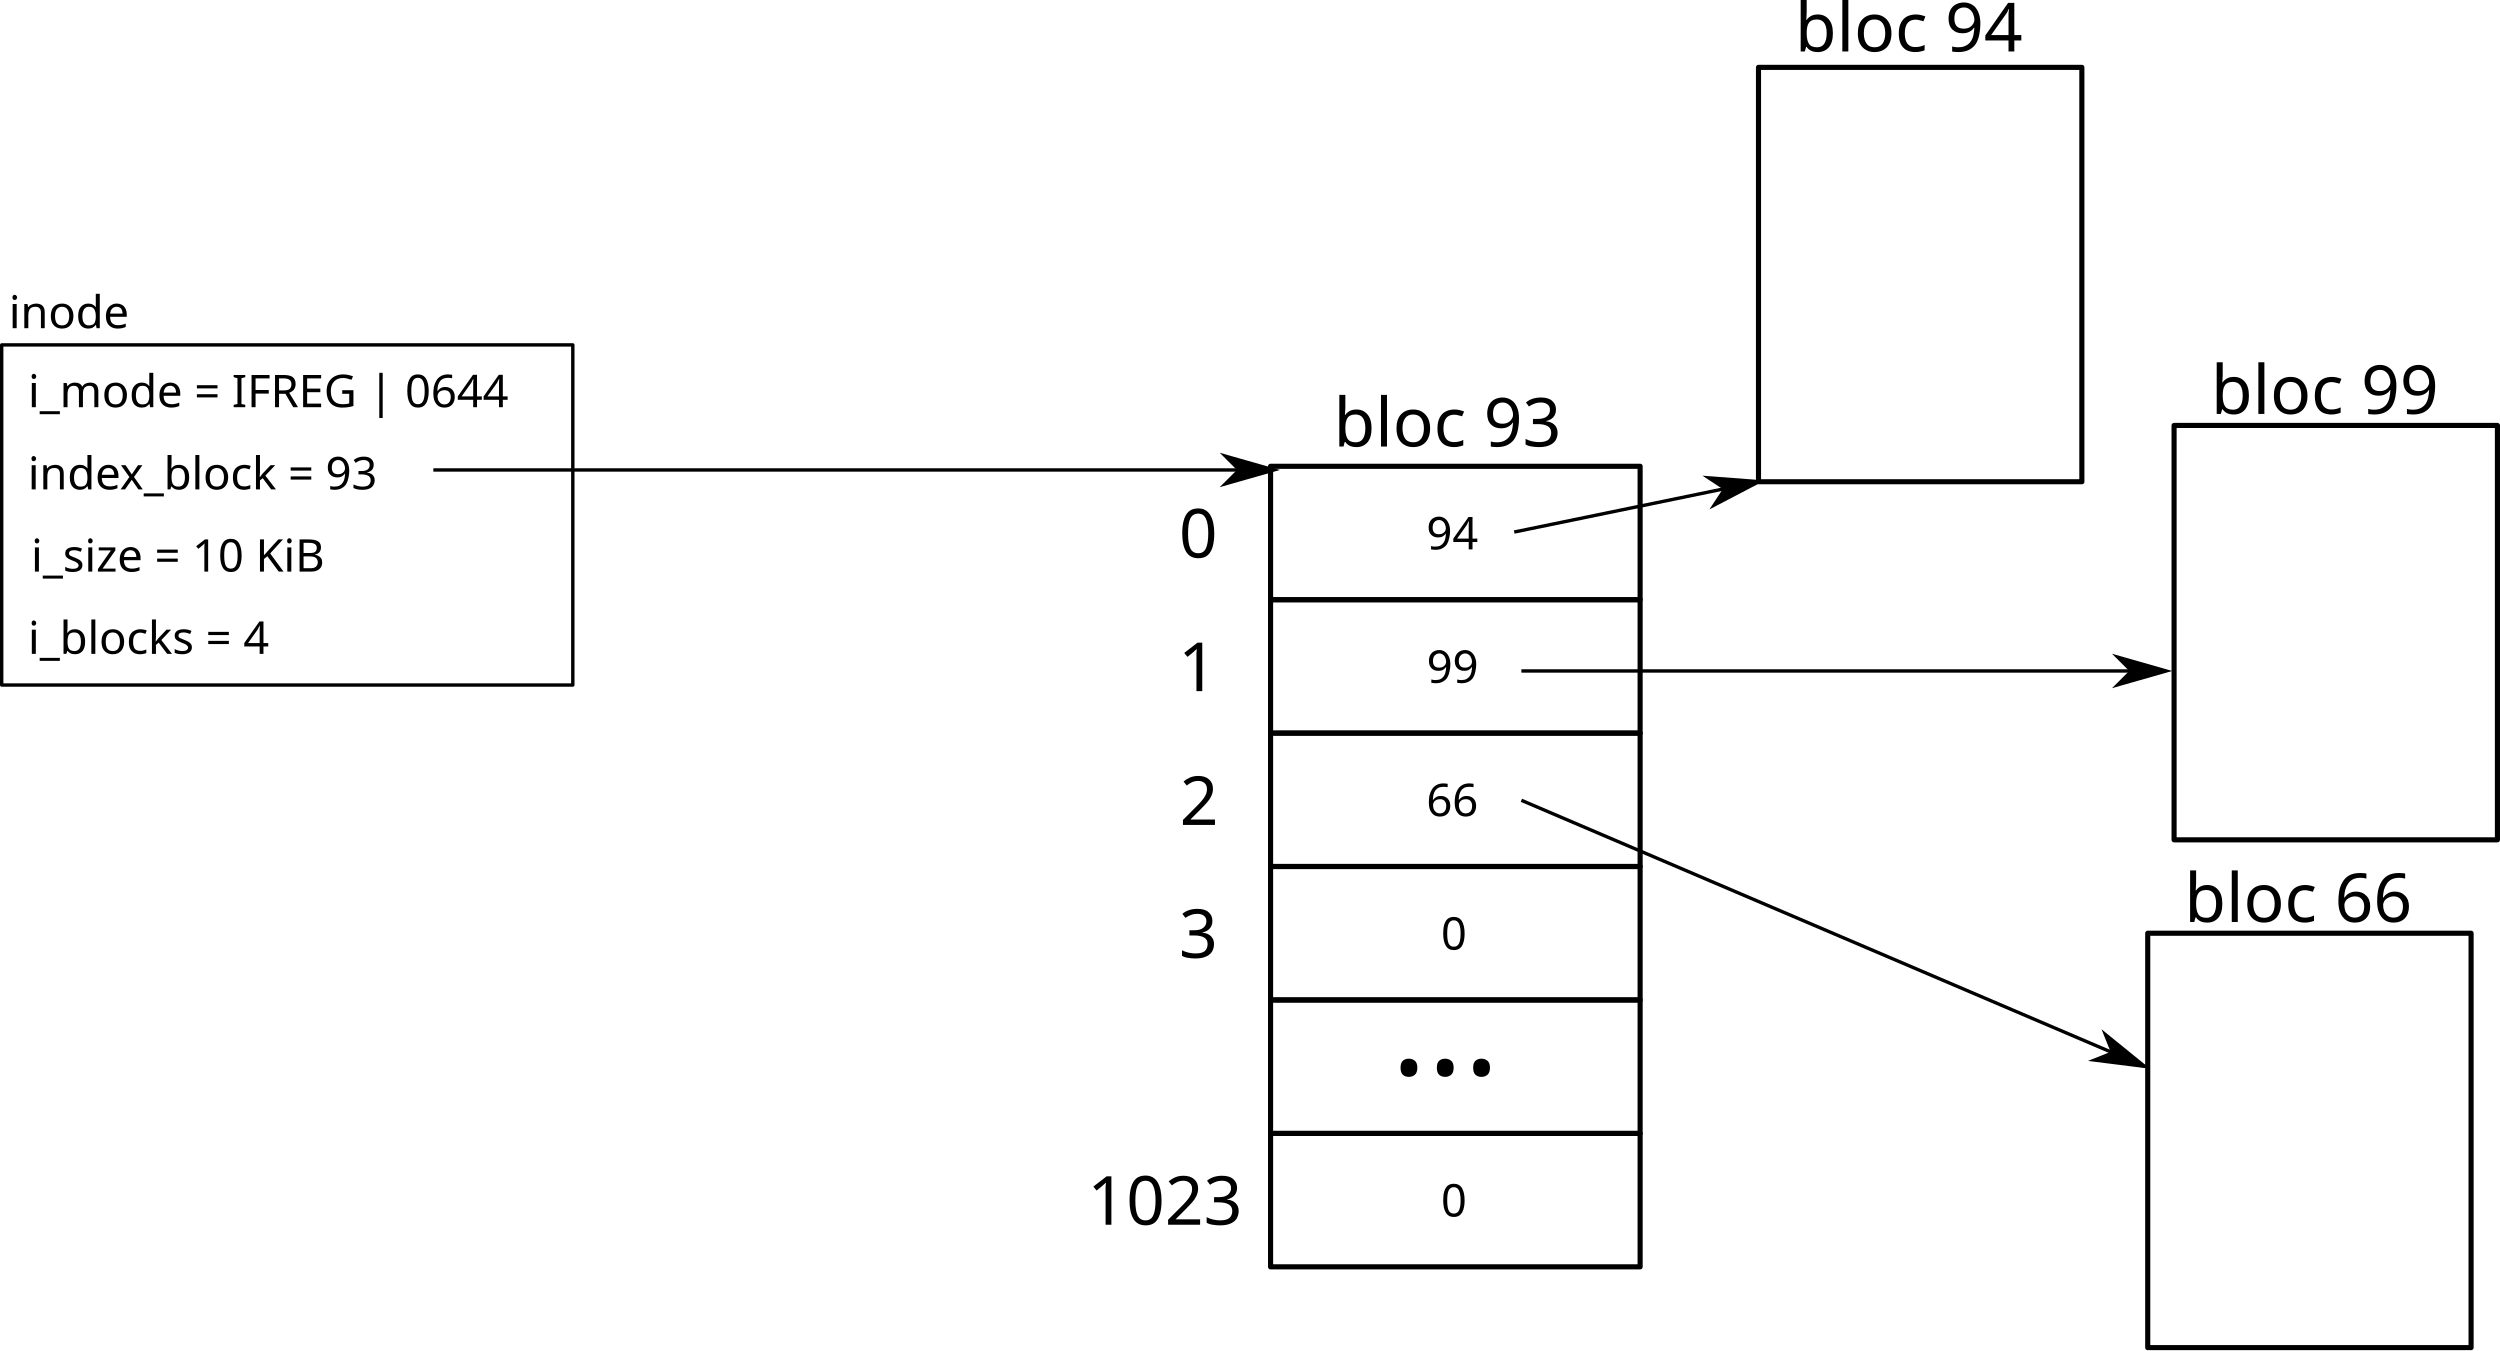
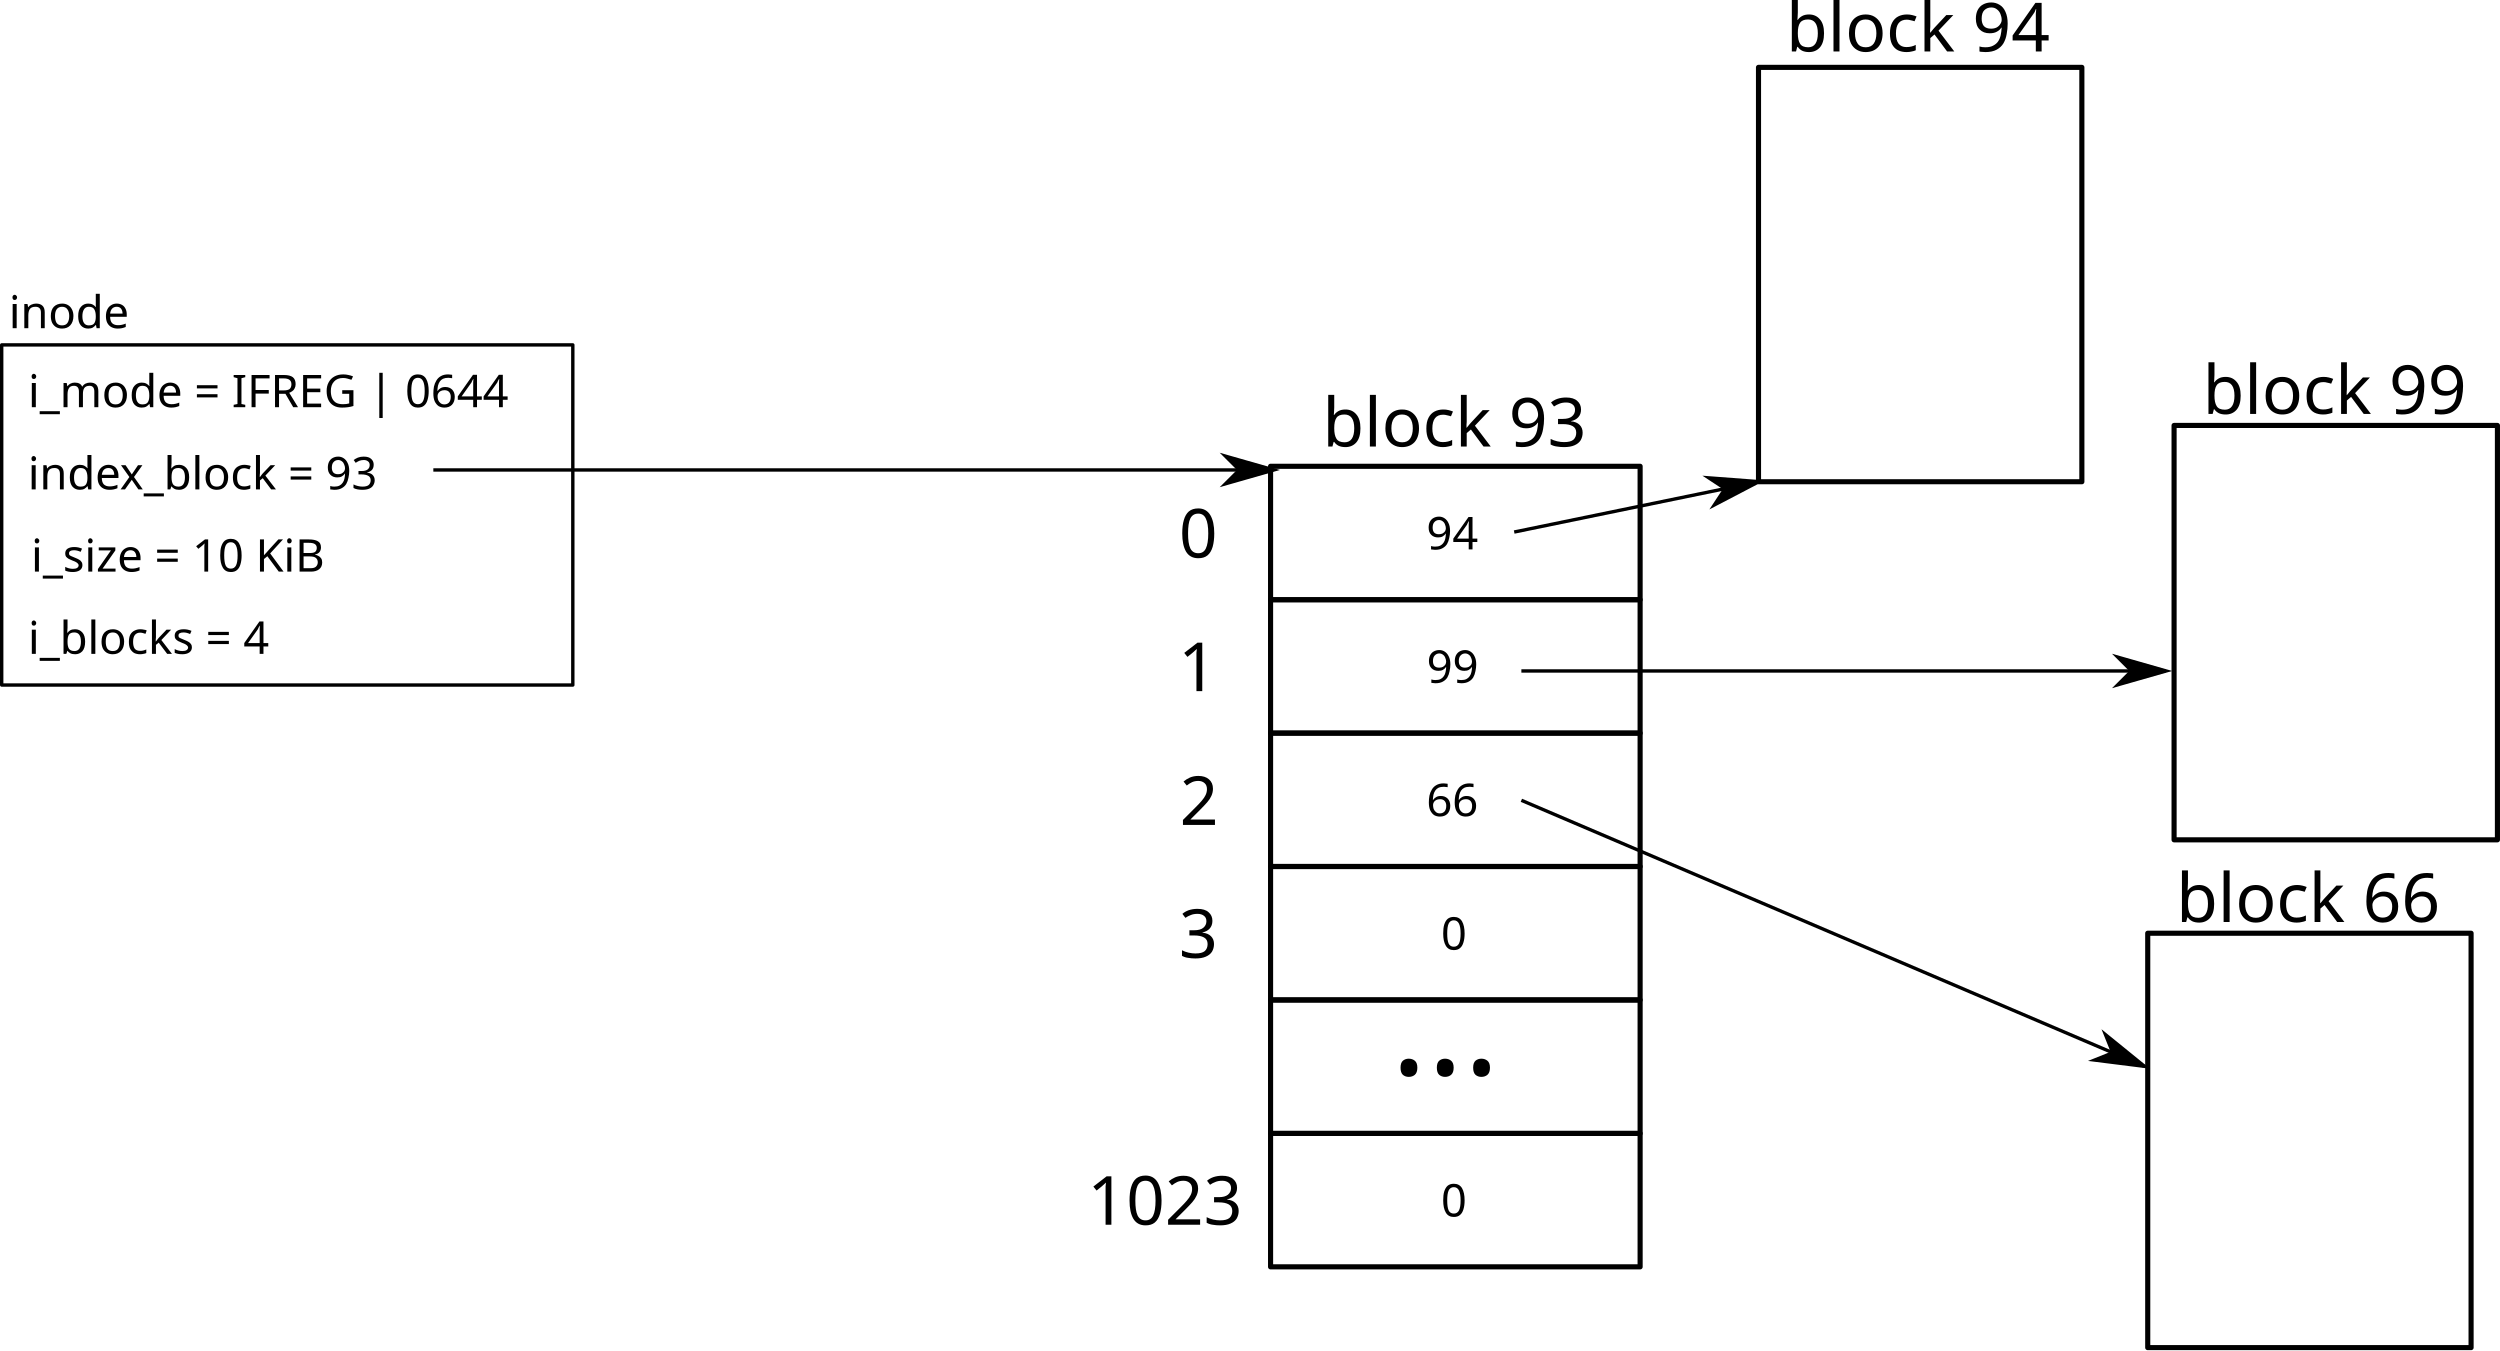
<svg xmlns="http://www.w3.org/2000/svg" xmlns:xlink="http://www.w3.org/1999/xlink" width="195.273mm" height="105.461mm" viewBox="0 0 195.273 105.461" version="1.1" id="svg8">
  <defs id="defs2">
    <marker orient="auto" refY="0" refX="0" id="marker6240" style="overflow:visible">
      <path id="path6238" d="M 0,0 5,-5 -12.5,0 5,5 Z" style="fill:#000000;fill-opacity:1;fill-rule:evenodd;stroke:#000000;stroke-width:1pt;stroke-opacity:1" transform="matrix(-0.8,0,0,-0.8,-10,0)" />
    </marker>
    <marker orient="auto" refY="0" refX="0" id="marker5019" style="overflow:visible">
      <path id="path5017" d="M 0,0 5,-5 -12.5,0 5,5 Z" style="fill:#000000;fill-opacity:1;fill-rule:evenodd;stroke:#000000;stroke-width:1pt;stroke-opacity:1" transform="matrix(-0.8,0,0,-0.8,-10,0)" />
    </marker>
    <marker style="overflow:visible" id="marker4977" refX="0" refY="0" orient="auto">
      <path transform="matrix(-0.8,0,0,-0.8,-10,0)" style="fill:#000000;fill-opacity:1;fill-rule:evenodd;stroke:#000000;stroke-width:1pt;stroke-opacity:1" d="M 0,0 5,-5 -12.5,0 5,5 Z" id="path4975" />
    </marker>
    <marker orient="auto" refY="0" refX="0" id="Arrow1Lend" style="overflow:visible">
      <path id="path4662" d="M 0,0 5,-5 -12.5,0 5,5 Z" style="fill:#000000;fill-opacity:1;fill-rule:evenodd;stroke:#000000;stroke-width:1pt;stroke-opacity:1" transform="matrix(-0.8,0,0,-0.8,-10,0)" />
    </marker>
    <marker orient="auto" refY="0" refX="0" id="Arrow1Mend" style="overflow:visible">
      <path id="path4668" d="M 0,0 5,-5 -12.5,0 5,5 Z" style="fill:#000000;fill-opacity:1;fill-rule:evenodd;stroke:#000000;stroke-width:1pt;stroke-opacity:1" transform="matrix(-0.4,0,0,-0.4,-4,0)" />
    </marker>
  </defs>
  <g id="layer1" transform="translate(-9.014623,-3.381488)">
    <rect style="opacity:1;fill:none;fill-opacity:1;fill-rule:evenodd;stroke:#000000;stroke-width:0.4;stroke-linejoin:round;stroke-miterlimit:4;stroke-dasharray:none;stroke-dashoffset:0.934;stroke-opacity:1" id="rect815-8" width="28.865" height="10.424" x="108.258" y="39.802" />
    <use height="100%" width="100%" x="0" y="0" xlink:href="#rect815-8" transform="translate(0,10.42351)" id="use4609" />
    <use height="100%" width="100%" x="0" y="0" xlink:href="#rect815-8" transform="translate(3.6666667e-8,20.83798)" id="use4611" />
    <use height="100%" width="100%" x="0" y="0" xlink:href="#rect815-8" transform="translate(3.6666667e-8,31.26149)" id="use4613" />
    <use height="100%" width="100%" x="0" y="0" xlink:href="#rect815-8" transform="translate(3.6666667e-8,41.685)" id="use4615" />
    <use height="100%" width="100%" x="0" y="0" xlink:href="#rect815-8" transform="translate(3.6666667e-8,52.10852)" id="use4617" />
    <rect style="opacity:1;fill:none;fill-opacity:1;fill-rule:evenodd;stroke:#000000;stroke-width:0.4;stroke-linejoin:round;stroke-miterlimit:4;stroke-dasharray:none;stroke-dashoffset:0.934;stroke-opacity:1" id="rect4628" width="25.257" height="32.366" x="146.37" y="8.643" />
    <rect style="opacity:1;fill:none;fill-opacity:1;fill-rule:evenodd;stroke:#000000;stroke-width:0.4;stroke-linejoin:round;stroke-miterlimit:4;stroke-dasharray:none;stroke-dashoffset:0.934;stroke-opacity:1" id="rect4628-7" width="25.257" height="32.366" x="176.772" y="76.276" />
    <rect style="opacity:1;fill:none;fill-opacity:1;fill-rule:evenodd;stroke:#000000;stroke-width:0.4;stroke-linejoin:round;stroke-miterlimit:4;stroke-dasharray:none;stroke-dashoffset:0.934;stroke-opacity:1" id="rect4628-76" width="25.257" height="32.366" x="178.83" y="36.613" />
    <path style="fill:none;fill-rule:evenodd;stroke:#000000;stroke-width:0.265;stroke-linecap:butt;stroke-linejoin:miter;stroke-miterlimit:4;stroke-dasharray:none;stroke-opacity:1;marker-end:url(#Arrow1Lend)" d="m 127.287,44.938 19.083,-3.929" id="path4657" />
    <path style="fill:none;fill-rule:evenodd;stroke:#000000;stroke-width:0.265px;stroke-linecap:butt;stroke-linejoin:miter;stroke-opacity:1;marker-end:url(#marker4977)" d="m 127.848,55.79 h 50.327" id="path4967" />
    <path style="fill:none;fill-rule:evenodd;stroke:#000000;stroke-width:0.265px;stroke-linecap:butt;stroke-linejoin:miter;stroke-opacity:1;marker-end:url(#marker5019)" d="m 127.848,65.892 48.643,20.767" id="path5009" />
    <text xml:space="preserve" style="font-style:normal;font-weight:normal;font-size:10.583px;line-height:125%;font-family:sans-serif;letter-spacing:0px;word-spacing:0px;fill:#000000;fill-opacity:1;stroke:none;stroke-width:0.265px;stroke-linecap:butt;stroke-linejoin:miter;stroke-opacity:1" x="3.469" y="59.444" id="text5115-2" />
    <text xml:space="preserve" style="font-style:normal;font-weight:normal;font-size:10.583px;line-height:125%;font-family:sans-serif;letter-spacing:0px;word-spacing:0px;fill:#000000;fill-opacity:1;stroke:none;stroke-width:0.265px;stroke-linecap:butt;stroke-linejoin:miter;stroke-opacity:1" x="117.644" y="87.355" id="text5161">
      <tspan id="tspan5159" x="117.644" y="87.355" style="stroke-width:0.265px">...</tspan>
    </text>
    <text xml:space="preserve" style="font-style:normal;font-weight:normal;font-size:10.583px;line-height:125%;font-family:sans-serif;letter-spacing:0px;word-spacing:0px;fill:#000000;fill-opacity:1;stroke:none;stroke-width:0.265px;stroke-linecap:butt;stroke-linejoin:miter;stroke-opacity:1" x="101.095" y="46.94" id="text5165">
      <tspan id="tspan5163" x="101.095" y="46.94" style="font-style:normal;font-variant:normal;font-weight:normal;font-stretch:normal;font-size:5.292px;font-family:sans-serif;-inkscape-font-specification:'sans-serif, Normal';font-variant-ligatures:normal;font-variant-caps:normal;font-variant-numeric:normal;font-feature-settings:normal;text-align:start;writing-mode:lr-tb;text-anchor:start;stroke-width:0.265px">0</tspan>
    </text>
    <text xml:space="preserve" style="font-style:normal;font-weight:normal;font-size:10.583px;line-height:125%;font-family:sans-serif;letter-spacing:0px;word-spacing:0px;fill:#000000;fill-opacity:1;stroke:none;stroke-width:0.265px;stroke-linecap:butt;stroke-linejoin:miter;stroke-opacity:1" x="101.047" y="57.366" id="text5165-9">
      <tspan id="tspan5163-4" x="101.047" y="57.366" style="font-style:normal;font-variant:normal;font-weight:normal;font-stretch:normal;font-size:5.292px;font-family:sans-serif;-inkscape-font-specification:'sans-serif, Normal';font-variant-ligatures:normal;font-variant-caps:normal;font-variant-numeric:normal;font-feature-settings:normal;text-align:start;writing-mode:lr-tb;text-anchor:start;stroke-width:0.265px">1</tspan>
    </text>
    <text xml:space="preserve" style="font-style:normal;font-weight:normal;font-size:10.583px;line-height:125%;font-family:sans-serif;letter-spacing:0px;word-spacing:0px;fill:#000000;fill-opacity:1;stroke:none;stroke-width:0.265px;stroke-linecap:butt;stroke-linejoin:miter;stroke-opacity:1" x="101.165" y="67.816" id="text5165-6">
      <tspan id="tspan5163-9" x="101.165" y="67.816" style="font-style:normal;font-variant:normal;font-weight:normal;font-stretch:normal;font-size:5.292px;font-family:sans-serif;-inkscape-font-specification:'sans-serif, Normal';font-variant-ligatures:normal;font-variant-caps:normal;font-variant-numeric:normal;font-feature-settings:normal;text-align:start;writing-mode:lr-tb;text-anchor:start;stroke-width:0.265px">2</tspan>
    </text>
    <text xml:space="preserve" style="font-style:normal;font-weight:normal;font-size:10.583px;line-height:125%;font-family:sans-serif;letter-spacing:0px;word-spacing:0px;fill:#000000;fill-opacity:1;stroke:none;stroke-width:0.265px;stroke-linecap:butt;stroke-linejoin:miter;stroke-opacity:1" x="101.104" y="78.202" id="text5165-2">
      <tspan id="tspan5163-2" x="101.104" y="78.202" style="font-style:normal;font-variant:normal;font-weight:normal;font-stretch:normal;font-size:5.292px;font-family:sans-serif;-inkscape-font-specification:'sans-serif, Normal';font-variant-ligatures:normal;font-variant-caps:normal;font-variant-numeric:normal;font-feature-settings:normal;text-align:start;writing-mode:lr-tb;text-anchor:start;stroke-width:0.265px">3</tspan>
    </text>
    <text xml:space="preserve" style="font-style:normal;font-weight:normal;font-size:10.583px;line-height:125%;font-family:sans-serif;letter-spacing:0px;word-spacing:0px;fill:#000000;fill-opacity:1;stroke:none;stroke-width:0.265px;stroke-linecap:butt;stroke-linejoin:miter;stroke-opacity:1" x="93.948" y="99.049" id="text5165-4">
      <tspan id="tspan5163-7" x="93.948" y="99.049" style="font-style:normal;font-variant:normal;font-weight:normal;font-stretch:normal;font-size:5.292px;font-family:sans-serif;-inkscape-font-specification:'sans-serif, Normal';font-variant-ligatures:normal;font-variant-caps:normal;font-variant-numeric:normal;font-feature-settings:normal;text-align:start;writing-mode:lr-tb;text-anchor:start;stroke-width:0.265px">1023</tspan>
    </text>
-     <text xml:space="preserve" style="font-style:normal;font-weight:normal;font-size:10.583px;line-height:125%;font-family:sans-serif;letter-spacing:0px;word-spacing:0px;fill:#000000;fill-opacity:1;stroke:none;stroke-width:0.265px;stroke-linecap:butt;stroke-linejoin:miter;stroke-opacity:1" x="113.175" y="38.259" id="text5165-4-7">
-       <tspan id="tspan5163-7-5" x="113.175" y="38.259" style="font-style:normal;font-variant:normal;font-weight:normal;font-stretch:normal;font-size:5.292px;font-family:sans-serif;-inkscape-font-specification:'sans-serif, Normal';font-variant-ligatures:normal;font-variant-caps:normal;font-variant-numeric:normal;font-feature-settings:normal;text-align:start;writing-mode:lr-tb;text-anchor:start;stroke-width:0.265px">bloc 93</tspan>
+     <text xml:space="preserve" style="font-style:normal;font-weight:normal;font-size:10.583px;line-height:125%;font-family:sans-serif;letter-spacing:0px;word-spacing:0px;fill:#000000;fill-opacity:1;stroke:none;stroke-width:0.265px;stroke-linecap:butt;stroke-linejoin:miter;stroke-opacity:1" x="112.308" y="38.259" id="text5165-4-7">
+       <tspan id="tspan5163-7-5" x="112.308" y="38.259" style="font-style:normal;font-variant:normal;font-weight:normal;font-stretch:normal;font-size:5.292px;font-family:sans-serif;-inkscape-font-specification:'sans-serif, Normal';font-variant-ligatures:normal;font-variant-caps:normal;font-variant-numeric:normal;font-feature-settings:normal;text-align:start;writing-mode:lr-tb;text-anchor:start;stroke-width:0.265px">block 93</tspan>
    </text>
    <text xml:space="preserve" style="font-style:normal;font-variant:normal;font-weight:normal;font-stretch:normal;font-size:3.528px;line-height:125%;font-family:sans-serif;-inkscape-font-specification:'sans-serif, Normal';font-variant-ligatures:normal;font-variant-caps:normal;font-variant-numeric:normal;font-feature-settings:normal;text-align:start;letter-spacing:0px;word-spacing:0px;writing-mode:lr-tb;text-anchor:start;fill:#000000;fill-opacity:1;stroke:none;stroke-width:0.265px;stroke-linecap:butt;stroke-linejoin:miter;stroke-opacity:1" x="9.708" y="29.013" id="text5506">
      <tspan id="tspan5504" x="9.708" y="29.013" style="stroke-width:0.265px">inode</tspan>
    </text>
    <text xml:space="preserve" style="font-style:normal;font-variant:normal;font-weight:normal;font-stretch:normal;font-size:3.528px;line-height:125%;font-family:sans-serif;-inkscape-font-specification:'sans-serif, Normal';font-variant-ligatures:normal;font-variant-caps:normal;font-variant-numeric:normal;font-feature-settings:normal;text-align:start;letter-spacing:0px;word-spacing:0px;writing-mode:lr-tb;text-anchor:start;fill:#000000;fill-opacity:1;stroke:none;stroke-width:0.265px;stroke-linecap:butt;stroke-linejoin:miter;stroke-opacity:1" x="11.205" y="35.187" id="text5510">
      <tspan id="tspan5508" x="11.205" y="35.187" style="stroke-width:0.265px">i_mode = IFREG | 0644</tspan>
    </text>
    <text xml:space="preserve" style="font-style:normal;font-variant:normal;font-weight:normal;font-stretch:normal;font-size:3.528px;line-height:125%;font-family:sans-serif;-inkscape-font-specification:'sans-serif, Normal';font-variant-ligatures:normal;font-variant-caps:normal;font-variant-numeric:normal;font-feature-settings:normal;text-align:start;letter-spacing:0px;word-spacing:0px;writing-mode:lr-tb;text-anchor:start;fill:#000000;fill-opacity:1;stroke:none;stroke-width:0.265px;stroke-linecap:butt;stroke-linejoin:miter;stroke-opacity:1" x="11.193" y="41.61" id="text5514">
      <tspan id="tspan5512" x="11.193" y="41.61" style="stroke-width:0.265px">index_block = 93</tspan>
    </text>
    <text xml:space="preserve" style="font-style:normal;font-variant:normal;font-weight:normal;font-stretch:normal;font-size:3.528px;line-height:125%;font-family:sans-serif;-inkscape-font-specification:'sans-serif, Normal';font-variant-ligatures:normal;font-variant-caps:normal;font-variant-numeric:normal;font-feature-settings:normal;text-align:start;letter-spacing:0px;word-spacing:0px;writing-mode:lr-tb;text-anchor:start;fill:#000000;fill-opacity:1;stroke:none;stroke-width:0.265px;stroke-linecap:butt;stroke-linejoin:miter;stroke-opacity:1" x="11.445" y="48.034" id="text5518">
      <tspan id="tspan5516" x="11.445" y="48.034" style="stroke-width:0.265px">i_size = 10 KiB</tspan>
    </text>
    <text xml:space="preserve" style="font-style:normal;font-variant:normal;font-weight:normal;font-stretch:normal;font-size:3.528px;line-height:125%;font-family:sans-serif;-inkscape-font-specification:'sans-serif, Normal';font-variant-ligatures:normal;font-variant-caps:normal;font-variant-numeric:normal;font-feature-settings:normal;text-align:start;letter-spacing:0px;word-spacing:0px;writing-mode:lr-tb;text-anchor:start;fill:#000000;fill-opacity:1;stroke:none;stroke-width:0.265px;stroke-linecap:butt;stroke-linejoin:miter;stroke-opacity:1" x="11.205" y="54.457" id="text5522">
      <tspan id="tspan5520" x="11.205" y="54.457" style="stroke-width:0.265px">i_blocks = 4</tspan>
    </text>
    <rect style="opacity:1;fill:none;fill-opacity:1;fill-rule:evenodd;stroke:#000000;stroke-width:0.265;stroke-linejoin:round;stroke-miterlimit:4;stroke-dasharray:none;stroke-dashoffset:0.934;stroke-opacity:1" id="rect5524" width="44.61" height="26.567" x="9.147" y="30.322" />
    <path style="fill:none;fill-rule:evenodd;stroke:#000000;stroke-width:0.265;stroke-linecap:butt;stroke-linejoin:miter;stroke-miterlimit:4;stroke-dasharray:none;stroke-opacity:1;marker-end:url(#marker6240)" d="M 42.862,40.09 H 108.479" id="path6230" />
-     <text xml:space="preserve" style="font-style:normal;font-weight:normal;font-size:10.583px;line-height:125%;font-family:sans-serif;letter-spacing:0px;word-spacing:0px;fill:#000000;fill-opacity:1;stroke:none;stroke-width:0.265px;stroke-linecap:butt;stroke-linejoin:miter;stroke-opacity:1" x="149.209" y="7.402" id="text5165-4-7-9">
-       <tspan id="tspan5163-7-5-2" x="149.209" y="7.402" style="font-style:normal;font-variant:normal;font-weight:normal;font-stretch:normal;font-size:5.292px;font-family:sans-serif;-inkscape-font-specification:'sans-serif, Normal';font-variant-ligatures:normal;font-variant-caps:normal;font-variant-numeric:normal;font-feature-settings:normal;text-align:start;writing-mode:lr-tb;text-anchor:start;stroke-width:0.265px">bloc 94</tspan>
+     <text xml:space="preserve" style="font-style:normal;font-weight:normal;font-size:10.583px;line-height:125%;font-family:sans-serif;letter-spacing:0px;word-spacing:0px;fill:#000000;fill-opacity:1;stroke:none;stroke-width:0.265px;stroke-linecap:butt;stroke-linejoin:miter;stroke-opacity:1" x="148.519" y="7.402" id="text5165-4-7-9">
+       <tspan id="tspan5163-7-5-2" x="148.519" y="7.402" style="font-style:normal;font-variant:normal;font-weight:normal;font-stretch:normal;font-size:5.292px;font-family:sans-serif;-inkscape-font-specification:'sans-serif, Normal';font-variant-ligatures:normal;font-variant-caps:normal;font-variant-numeric:normal;font-feature-settings:normal;text-align:start;writing-mode:lr-tb;text-anchor:start;stroke-width:0.265px">block 94</tspan>
    </text>
-     <text xml:space="preserve" style="font-style:normal;font-weight:normal;font-size:10.583px;line-height:125%;font-family:sans-serif;letter-spacing:0px;word-spacing:0px;fill:#000000;fill-opacity:1;stroke:none;stroke-width:0.265px;stroke-linecap:butt;stroke-linejoin:miter;stroke-opacity:1" x="181.706" y="35.712" id="text5165-4-7-5">
-       <tspan id="tspan5163-7-5-7" x="181.706" y="35.712" style="font-style:normal;font-variant:normal;font-weight:normal;font-stretch:normal;font-size:5.292px;font-family:sans-serif;-inkscape-font-specification:'sans-serif, Normal';font-variant-ligatures:normal;font-variant-caps:normal;font-variant-numeric:normal;font-feature-settings:normal;text-align:start;writing-mode:lr-tb;text-anchor:start;stroke-width:0.265px">bloc 99</tspan>
+     <text xml:space="preserve" style="font-style:normal;font-weight:normal;font-size:10.583px;line-height:125%;font-family:sans-serif;letter-spacing:0px;word-spacing:0px;fill:#000000;fill-opacity:1;stroke:none;stroke-width:0.265px;stroke-linecap:butt;stroke-linejoin:miter;stroke-opacity:1" x="181.063" y="35.712" id="text5165-4-7-5">
+       <tspan id="tspan5163-7-5-7" x="181.063" y="35.712" style="font-style:normal;font-variant:normal;font-weight:normal;font-stretch:normal;font-size:5.292px;font-family:sans-serif;-inkscape-font-specification:'sans-serif, Normal';font-variant-ligatures:normal;font-variant-caps:normal;font-variant-numeric:normal;font-feature-settings:normal;text-align:start;writing-mode:lr-tb;text-anchor:start;stroke-width:0.265px">block 99</tspan>
    </text>
-     <text xml:space="preserve" style="font-style:normal;font-weight:normal;font-size:10.583px;line-height:125%;font-family:sans-serif;letter-spacing:0px;word-spacing:0px;fill:#000000;fill-opacity:1;stroke:none;stroke-width:0.265px;stroke-linecap:butt;stroke-linejoin:miter;stroke-opacity:1" x="179.629" y="75.4" id="text5165-4-7-4">
-       <tspan id="tspan5163-7-5-9" x="179.629" y="75.4" style="font-style:normal;font-variant:normal;font-weight:normal;font-stretch:normal;font-size:5.292px;font-family:sans-serif;-inkscape-font-specification:'sans-serif, Normal';font-variant-ligatures:normal;font-variant-caps:normal;font-variant-numeric:normal;font-feature-settings:normal;text-align:start;writing-mode:lr-tb;text-anchor:start;stroke-width:0.265px">bloc 66</tspan>
+     <text xml:space="preserve" style="font-style:normal;font-weight:normal;font-size:10.583px;line-height:125%;font-family:sans-serif;letter-spacing:0px;word-spacing:0px;fill:#000000;fill-opacity:1;stroke:none;stroke-width:0.265px;stroke-linecap:butt;stroke-linejoin:miter;stroke-opacity:1" x="178.992" y="75.4" id="text5165-4-7-4">
+       <tspan id="tspan5163-7-5-9" x="178.992" y="75.4" style="font-style:normal;font-variant:normal;font-weight:normal;font-stretch:normal;font-size:5.292px;font-family:sans-serif;-inkscape-font-specification:'sans-serif, Normal';font-variant-ligatures:normal;font-variant-caps:normal;font-variant-numeric:normal;font-feature-settings:normal;text-align:start;writing-mode:lr-tb;text-anchor:start;stroke-width:0.265px">block 66</tspan>
    </text>
    <text xml:space="preserve" style="font-style:normal;font-variant:normal;font-weight:normal;font-stretch:normal;font-size:3.528px;line-height:125%;font-family:sans-serif;-inkscape-font-specification:'sans-serif, Normal';font-variant-ligatures:normal;font-variant-caps:normal;font-variant-numeric:normal;font-feature-settings:normal;text-align:start;letter-spacing:0px;word-spacing:0px;writing-mode:lr-tb;text-anchor:start;fill:#000000;fill-opacity:1;stroke:none;stroke-width:0.265px;stroke-linecap:butt;stroke-linejoin:miter;stroke-opacity:1" x="120.433" y="46.298" id="text6862">
      <tspan id="tspan6860" x="120.433" y="46.298" style="stroke-width:0.265px">94</tspan>
    </text>
    <text xml:space="preserve" style="font-style:normal;font-variant:normal;font-weight:normal;font-stretch:normal;font-size:3.528px;line-height:125%;font-family:sans-serif;-inkscape-font-specification:'sans-serif, Normal';font-variant-ligatures:normal;font-variant-caps:normal;font-variant-numeric:normal;font-feature-settings:normal;text-align:start;letter-spacing:0px;word-spacing:0px;writing-mode:lr-tb;text-anchor:start;fill:#000000;fill-opacity:1;stroke:none;stroke-width:0.265px;stroke-linecap:butt;stroke-linejoin:miter;stroke-opacity:1" x="120.458" y="56.722" id="text6866">
      <tspan id="tspan6864" x="120.458" y="56.722" style="stroke-width:0.265px">99</tspan>
    </text>
    <text xml:space="preserve" style="font-style:normal;font-variant:normal;font-weight:normal;font-stretch:normal;font-size:3.528px;line-height:125%;font-family:sans-serif;-inkscape-font-specification:'sans-serif, Normal';font-variant-ligatures:normal;font-variant-caps:normal;font-variant-numeric:normal;font-feature-settings:normal;text-align:start;letter-spacing:0px;word-spacing:0px;writing-mode:lr-tb;text-anchor:start;fill:#000000;fill-opacity:1;stroke:none;stroke-width:0.265px;stroke-linecap:butt;stroke-linejoin:miter;stroke-opacity:1" x="120.433" y="67.136" id="text6870">
      <tspan id="tspan6868" x="120.433" y="67.136" style="stroke-width:0.265px">66</tspan>
    </text>
    <text xml:space="preserve" style="font-style:normal;font-variant:normal;font-weight:normal;font-stretch:normal;font-size:3.528px;line-height:125%;font-family:sans-serif;-inkscape-font-specification:'sans-serif, Normal';font-variant-ligatures:normal;font-variant-caps:normal;font-variant-numeric:normal;font-feature-settings:normal;text-align:start;letter-spacing:0px;word-spacing:0px;writing-mode:lr-tb;text-anchor:start;fill:#000000;fill-opacity:1;stroke:none;stroke-width:0.265px;stroke-linecap:butt;stroke-linejoin:miter;stroke-opacity:1" x="121.569" y="77.56" id="text6874">
      <tspan id="tspan6872" x="121.569" y="77.56" style="stroke-width:0.265px">0</tspan>
    </text>
    <text xml:space="preserve" style="font-style:normal;font-variant:normal;font-weight:normal;font-stretch:normal;font-size:3.528px;line-height:125%;font-family:sans-serif;-inkscape-font-specification:'sans-serif, Normal';font-variant-ligatures:normal;font-variant-caps:normal;font-variant-numeric:normal;font-feature-settings:normal;text-align:start;letter-spacing:0px;word-spacing:0px;writing-mode:lr-tb;text-anchor:start;fill:#000000;fill-opacity:1;stroke:none;stroke-width:0.265px;stroke-linecap:butt;stroke-linejoin:miter;stroke-opacity:1" x="121.569" y="98.407" id="text6874-6">
      <tspan id="tspan6872-4" x="121.569" y="98.407" style="stroke-width:0.265px">0</tspan>
    </text>
  </g>
</svg>
